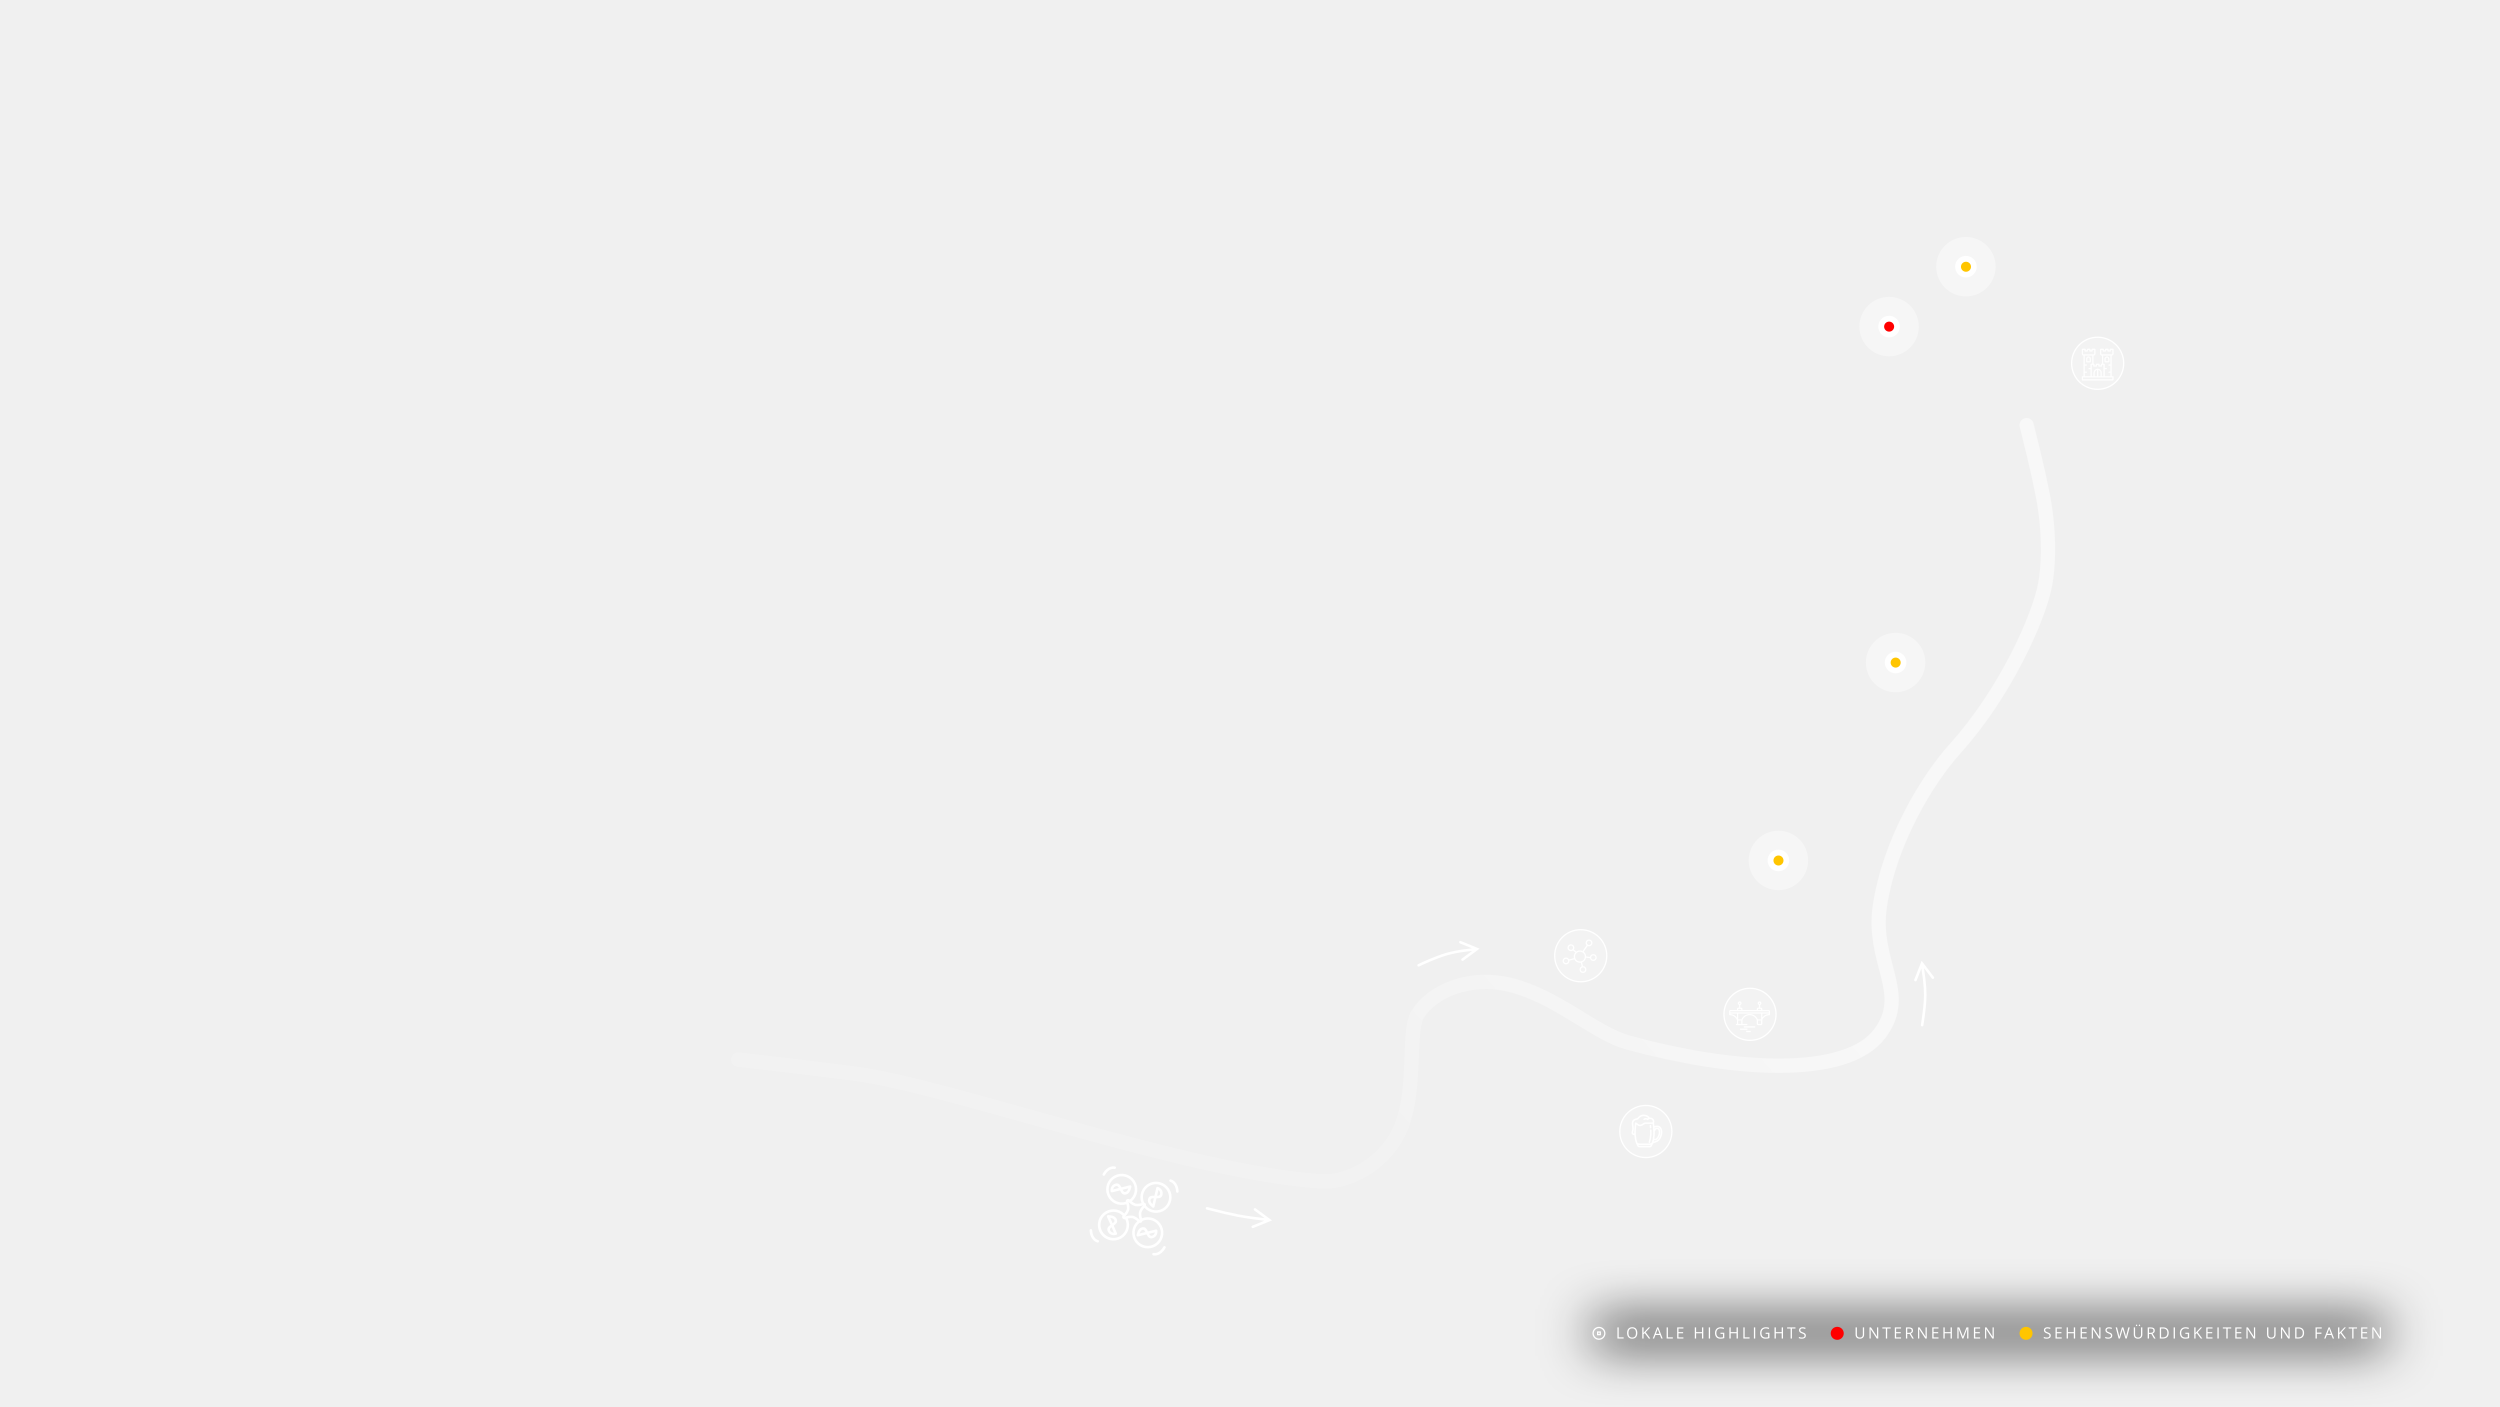
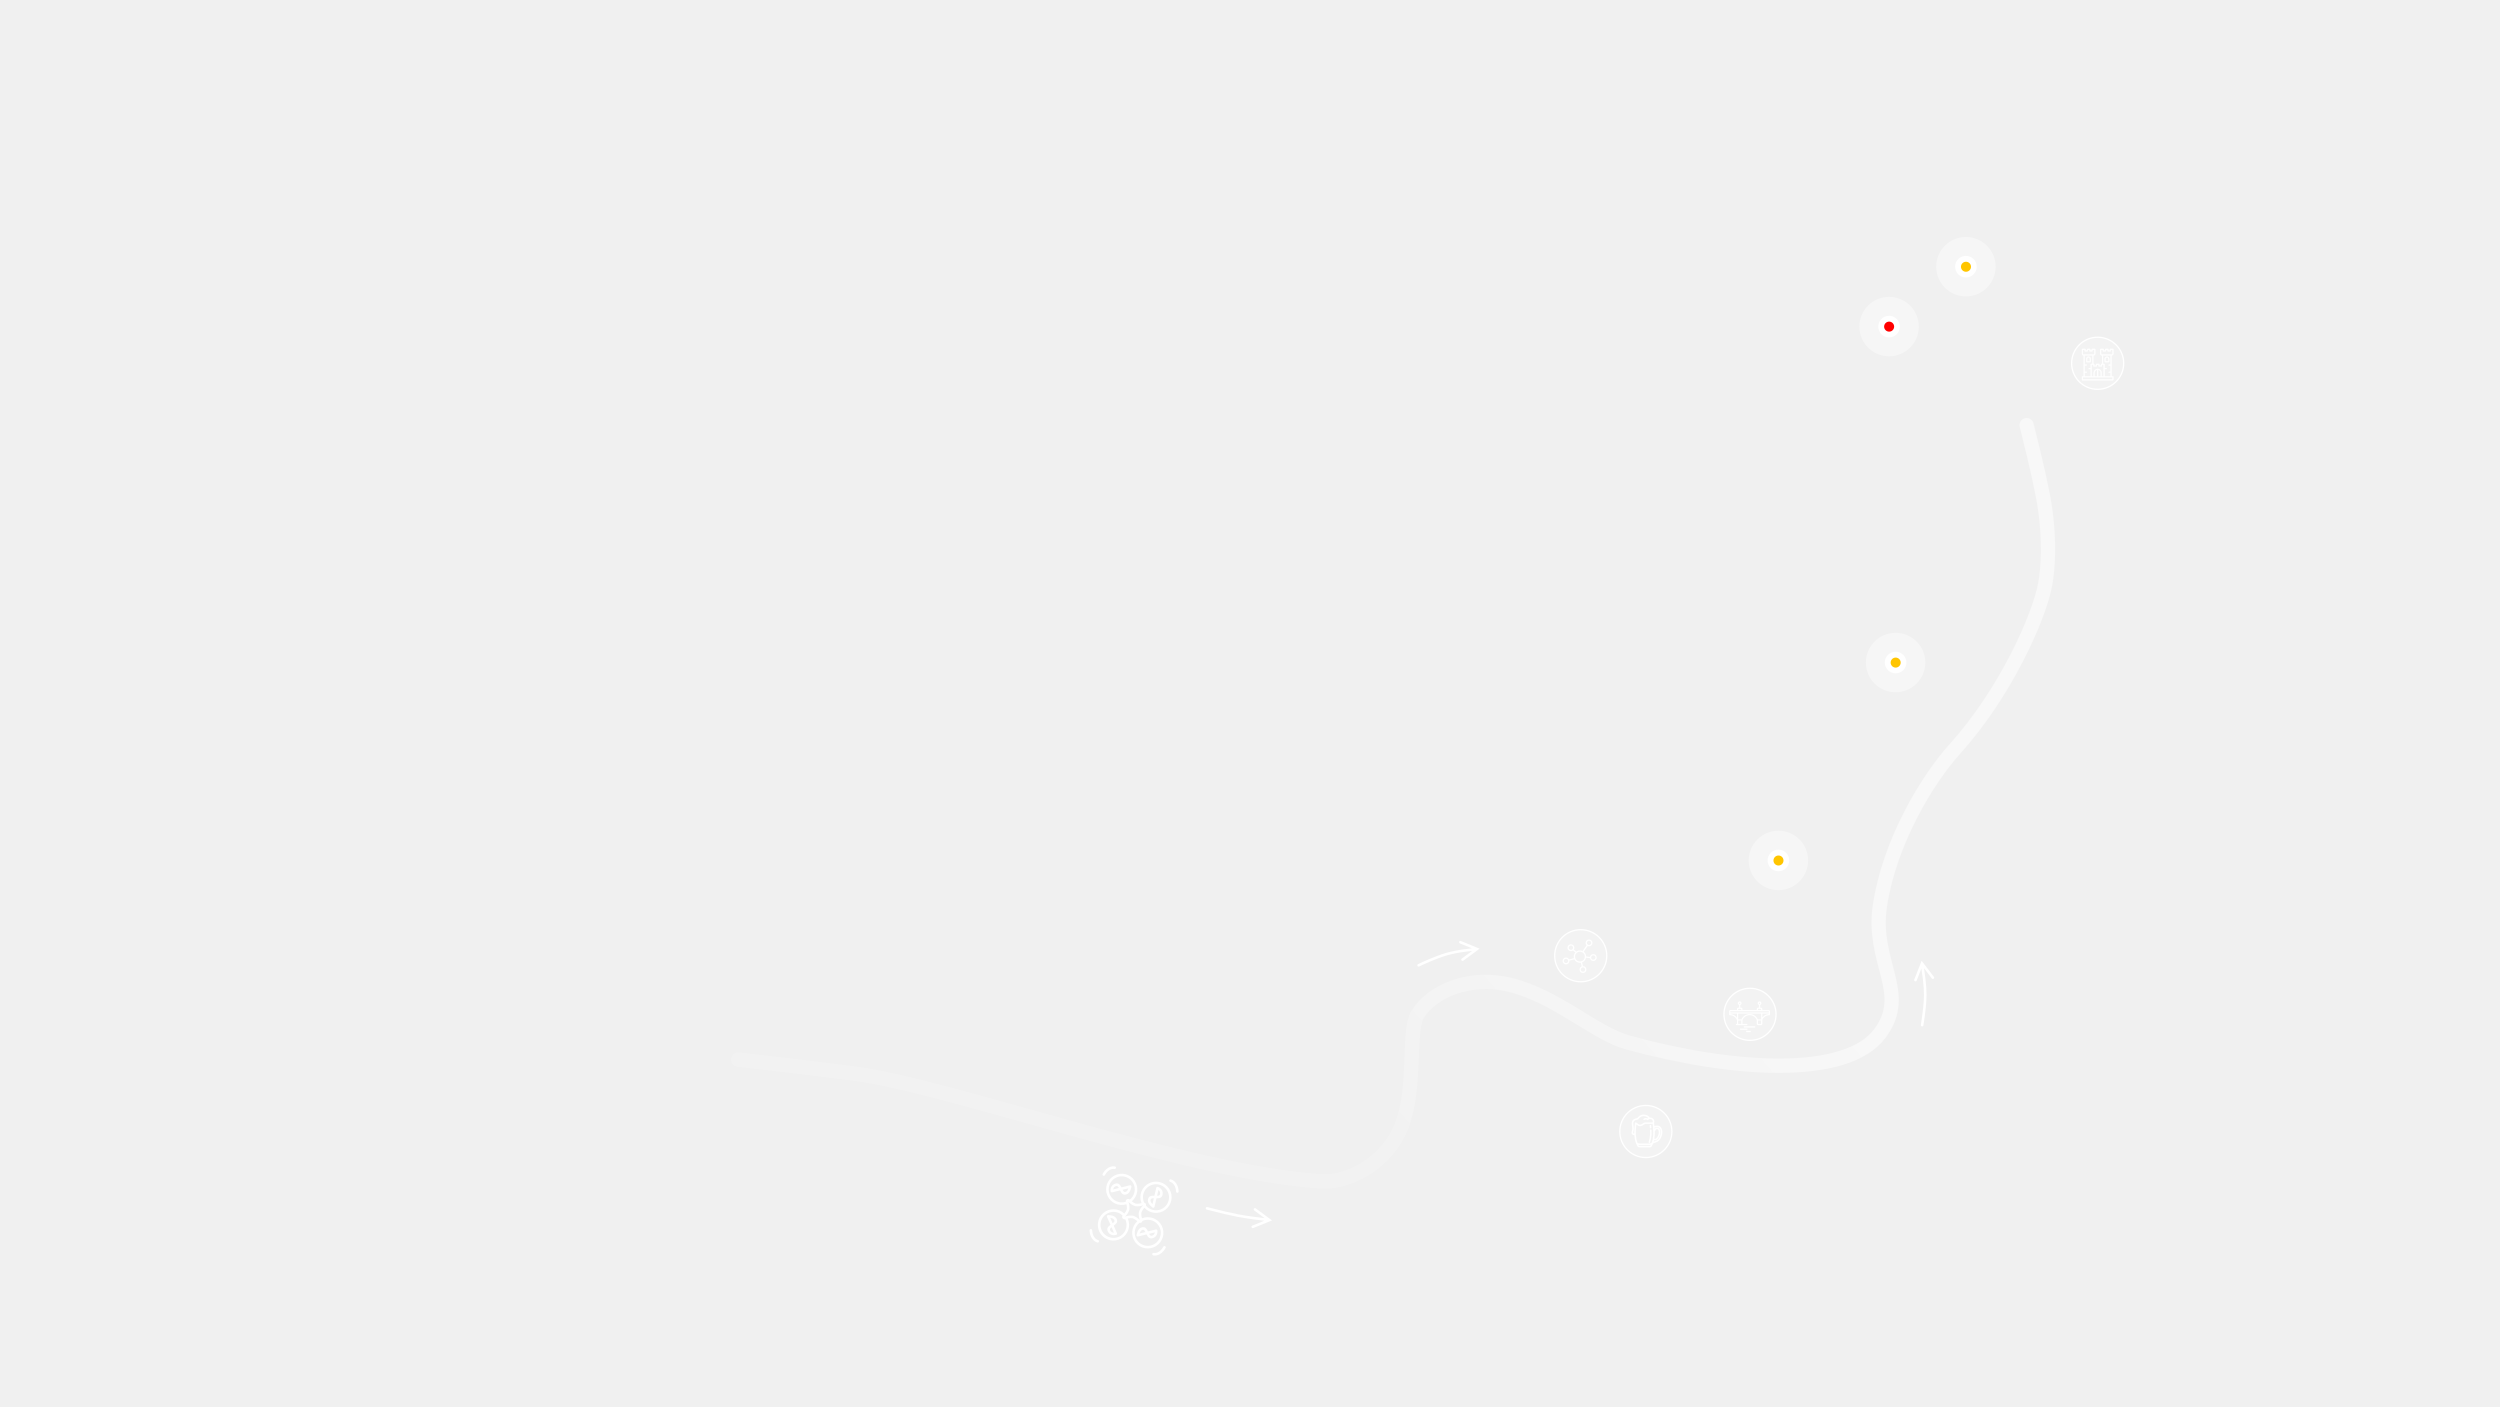
<svg xmlns="http://www.w3.org/2000/svg" width="1920px" height="1080px" preserveAspectRatio="xMidYMid slice" viewBox="0 0 1920 1080" version="1.1">
  <defs>
    <linearGradient x1="37.514%" y1="68.829%" x2="100%" y2="37.333%" id="linearGradient-1">
      <stop stop-color="#FFFFFF" stop-opacity="0.3" offset="0%" />
      <stop stop-color="#FFFFFF" offset="52.136%" />
      <stop stop-color="#FFFFFF" offset="100%" />
    </linearGradient>
    <linearGradient x1="50%" y1="0%" x2="50%" y2="100%" id="linearGradient-2">
      <stop stop-color="#000000" offset="0%" />
      <stop stop-color="#000000" offset="100%" />
    </linearGradient>
    <filter x="-9.9%" y="-352.9%" width="119.7%" height="805.9%" filterUnits="objectBoundingBox" id="filter-3">
      <feGaussianBlur stdDeviation="20" in="SourceGraphic" />
    </filter>
  </defs>
  <g id="Baden-Copy" stroke="none" stroke-width="1" fill="none" fill-rule="evenodd">
    <path d="M566.968,813.756 C596.345,817.049 626.039,820.631 656.049,824.5 C729.539,833.976 911.681,900.741 1014.723,907.299 C1035.888,908.646 1065.366,893.212 1076.523,864.5 C1088.007,834.946 1080.967,791.892 1088.7,779.12 C1099.409,761.434 1128.428,748.745 1159.545,756.326 C1195.496,765.084 1224.857,793.643 1250,800.564 C1331.293,822.94 1417.983,828.25 1443.787,793.643 C1466.992,762.523 1437.173,739.314 1443.787,695.514 C1451.138,646.835 1479.828,598.986 1501.5,575 C1539.692,532.729 1566.021,474.39 1570.74,448.523 C1572.972,436.284 1574.151,416.229 1570.74,391.5 C1569.025,379.072 1564.26,357.406 1556.445,326.5" id="flying-path" stroke="url(#linearGradient-1)" stroke-width="11" opacity="0.5" stroke-linecap="round" />
    <g id="poi-real-estate-filter" transform="translate(1343, 638)">
      <circle id="Oval" fill="#FFFFFF" opacity="0.4" cx="22.821" cy="22.821" r="22.821" />
      <circle id="Oval-Copy-6" fill="#FFFFFF" cx="22.821" cy="22.821" r="8.299" />
      <circle id="Oval-Copy-11" fill="#FFC500" cx="22.873" cy="22.873" r="3.85" />
    </g>
    <g id="poi-leisure-filter" transform="translate(1487, 182)">
      <circle id="Oval" fill="#FFFFFF" opacity="0.4" cx="22.821" cy="22.821" r="22.821" />
      <circle id="Oval-Copy-6" fill="#FFFFFF" cx="22.821" cy="22.821" r="8.299" />
      <circle id="Oval-Copy-11" fill="#FFC500" cx="22.873" cy="22.873" r="3.85" />
    </g>
    <g id="poi-history-filter" transform="translate(1433, 486)">
      <circle id="Oval" fill="#FFFFFF" opacity="0.4" cx="22.821" cy="22.821" r="22.821" />
      <circle id="Oval-Copy-6" fill="#FFFFFF" cx="22.821" cy="22.821" r="8.299" />
      <circle id="Oval-Copy-11" fill="#FFC500" cx="22.873" cy="22.873" r="3.85" />
    </g>
    <g id="enterprise-leisure-filter" transform="translate(1428, 228)">
      <circle id="Oval" fill="#FFFFFF" opacity="0.4" cx="22.821" cy="22.821" r="22.821" />
      <circle id="Oval-Copy-6" fill="#FFFFFF" cx="22.821" cy="22.821" r="8.299" />
      <circle id="Oval-Copy-7" fill="#FF0000" cx="22.85" cy="22.85" r="3.85" />
    </g>
    <g id="all-highlights-filter" transform="translate(1194, 259)" fill="#FFFFFF">
      <g id="figure_4" transform="translate(50, 590)">
        <circle id="Oval" stroke="#FFFFFF" fill-opacity="0.2" cx="20" cy="20" r="20" />
        <path d="M23.055,17.066 C23.012,16.52 22.967,16.008 22.924,15.557 C22.893,15.227 23.136,14.935 23.466,14.904 C23.793,14.871 24.088,15.116 24.119,15.446 C24.161,15.902 24.207,16.419 24.251,16.97 C24.277,17.301 24.03,17.589 23.7,17.616 C23.684,17.617 23.668,17.618 23.652,17.618 C23.342,17.618 23.08,17.38 23.055,17.066 Z M22.516,28.801 C22.579,28.823 22.644,28.833 22.707,28.833 C22.958,28.833 23.192,28.675 23.276,28.424 C23.808,26.849 24.177,25.012 24.375,22.966 C24.47,21.987 24.471,20.616 24.38,18.891 C24.361,18.56 24.077,18.307 23.748,18.324 C23.417,18.342 23.163,18.624 23.181,18.956 C23.27,20.621 23.27,21.932 23.181,22.85 C22.992,24.806 22.641,26.552 22.139,28.041 C22.034,28.355 22.202,28.695 22.516,28.801 Z M32.666,21.339 C32.445,23.624 31.111,26.591 28.986,27.842 C28.175,28.32 27.432,28.529 26.835,28.697 C26.271,28.857 25.861,28.976 25.589,29.238 C25.226,30.209 24.833,30.918 24.453,31.503 C24.122,32.016 23.462,32.199 22.953,32.199 L15.207,32.199 C14.864,32.199 14.024,32.135 13.634,31.538 C13.289,31.005 12.4,29.1 12.39,29.004 C11.891,27.629 11.431,25.74 11.172,23.062 C11.159,22.931 11.151,22.79 11.141,22.652 C11.012,22.691 10.876,22.718 10.73,22.718 C10.617,22.718 10.5,22.705 10.379,22.676 C9.876,22.558 9.465,22.25 9.223,21.811 C8.973,21.359 8.931,20.808 9.107,20.298 C9.435,19.346 9.601,18.415 9.601,17.532 C9.601,17.316 9.533,16.89 9.462,16.439 C9.272,15.243 9.011,13.607 9.393,12.464 C10.096,10.362 11.935,10.008 12.924,9.818 C13.104,9.783 13.351,9.736 13.419,9.703 C13.435,9.686 13.563,9.523 13.666,9.403 C14.332,8.627 15.717,7 18.236,7 C18.246,7 18.254,7 18.264,7 C21.164,7 22.587,8.602 23.057,9.273 C23.652,9.232 24.277,9.327 24.839,9.592 C26.282,10.269 26.849,11.735 26.373,13.518 C26.373,13.522 26.375,13.524 26.376,13.528 C26.388,13.625 26.499,14.549 26.615,15.845 C27.156,15.6 27.83,15.41 28.622,15.41 C28.75,15.41 28.88,15.414 29.01,15.426 C29.981,15.5 30.847,15.951 31.503,16.731 C32.418,17.821 32.841,19.501 32.666,21.339 Z M26.81,23.252 C26.73,24.083 26.633,24.828 26.523,25.506 C26.603,25.6 26.708,25.628 26.971,25.628 C27.19,25.628 27.406,25.567 27.63,25.442 C28.814,24.781 29.771,22.65 29.924,21.074 C30.027,19.999 29.823,19.014 29.394,18.506 C29.218,18.296 29.027,18.191 28.791,18.172 C28.736,18.168 28.679,18.166 28.625,18.166 C28.049,18.166 27.773,18.504 27.56,18.869 L27.505,18.974 C27.414,19.158 27.219,19.545 26.868,19.765 C26.91,21.016 26.907,22.252 26.81,23.252 Z M11.091,21.282 C11.061,17.935 11.58,13.735 11.606,13.526 C11.643,13.225 11.899,13 12.201,13 L12.378,13 C12.63,13 13.434,13.67 13.703,13.88 C14.216,14.278 14.796,14.729 15.486,14.729 C16.321,14.729 17.04,14.264 17.674,13.852 C17.936,13.683 18.917,13 19.304,13 L25.262,13 C25.495,11.895 25.174,11.074 24.33,10.678 C24.104,10.572 23.86,10.507 23.613,10.478 C23.214,10.43 22.791,10.466 22.42,10.626 C22.263,10.694 22.113,10.786 21.996,10.911 C21.935,10.976 21.887,11.051 21.821,11.111 C21.736,11.186 21.63,11.238 21.518,11.258 C21.36,11.286 21.189,11.247 21.06,11.154 C21.007,11.117 20.003,10.403 19.017,11.118 C18.749,11.313 18.374,11.255 18.179,10.986 C17.984,10.718 18.043,10.343 18.312,10.148 C19.41,9.35 20.583,9.569 21.318,9.92 C21.461,9.8 21.623,9.699 21.796,9.612 C21.273,9.041 20.18,8.2 18.258,8.2 C18.251,8.2 18.243,8.2 18.236,8.2 C16.269,8.2 15.209,9.447 14.575,10.185 C14.393,10.398 14.262,10.558 14.121,10.666 C13.884,10.849 13.56,10.915 13.149,10.994 C12.246,11.168 11.01,11.407 10.53,12.844 C10.241,13.707 10.475,15.177 10.646,16.25 C10.733,16.793 10.8,17.222 10.8,17.533 C10.8,18.549 10.612,19.612 10.24,20.69 C10.175,20.879 10.187,21.077 10.273,21.233 C10.35,21.373 10.482,21.47 10.653,21.509 C10.842,21.557 11.003,21.396 11.091,21.282 Z M12.366,22.93 C12.62,25.56 13.07,27.357 13.549,28.65 C13.858,28.956 14.713,29.2 15.397,29.2 L22.62,29.2 C23.261,29.2 24.162,28.869 24.551,28.539 C24.962,27.35 25.371,25.665 25.616,23.137 C25.875,20.44 25.415,15.765 25.244,14.2 L19.523,14.2 C19.303,14.2 18.581,14.694 18.326,14.859 C17.629,15.311 16.675,15.929 15.486,15.929 C14.385,15.929 13.565,15.292 12.967,14.827 C12.881,14.761 12.782,14.685 12.69,14.617 C12.497,16.434 12.126,20.452 12.366,22.93 Z M23.446,30.835 C23.543,30.686 23.664,30.479 23.801,30.236 C23.382,30.364 22.965,30.4 22.62,30.4 L15.396,30.4 C15.056,30.4 14.678,30.385 14.304,30.294 C14.42,30.5 14.533,30.72 14.639,30.884 C14.673,30.916 14.892,31 15.207,31 L22.954,31 C23.218,31 23.412,30.888 23.446,30.835 Z M30.585,17.503 C30.142,16.976 29.562,16.671 28.908,16.622 C28.805,16.612 28.713,16.61 28.622,16.61 C27.821,16.61 27.178,16.869 26.721,17.141 C26.74,17.387 26.757,17.64 26.774,17.897 C27.305,17.211 27.987,16.909 28.881,16.975 C29.441,17.019 29.934,17.281 30.312,17.733 C30.96,18.5 31.254,19.761 31.118,21.189 C30.933,23.102 29.797,25.606 28.215,26.49 C27.812,26.714 27.394,26.828 26.971,26.828 C26.819,26.828 26.567,26.826 26.295,26.741 C26.226,27.068 26.155,27.379 26.08,27.668 C26.222,27.624 26.364,27.583 26.51,27.542 C27.068,27.384 27.7,27.206 28.377,26.807 C30.074,25.809 31.283,23.184 31.472,21.224 C31.617,19.704 31.293,18.348 30.585,17.503 Z" id="Shape" fill-rule="nonzero" />
      </g>
      <g id="figure_3" transform="translate(0, 455)">
        <circle id="Oval-Copy" stroke="#FFFFFF" fill-opacity="0.2" cx="20" cy="20" r="20" />
        <path d="M12.466,11.2 C11.003,11.2 9.816,12.386 9.816,13.85 C9.816,15.314 11.003,16.5 12.466,16.5 C13.93,16.5 15.116,15.314 15.116,13.85 C15.116,12.386 13.93,11.2 12.466,11.2 Z M12.466,12.2 C13.377,12.2 14.116,12.939 14.116,13.85 C14.116,14.761 13.377,15.5 12.466,15.5 C11.555,15.5 10.816,14.761 10.816,13.85 C10.816,12.939 11.555,12.2 12.466,12.2 Z" id="Oval" fill-rule="nonzero" />
        <path d="M26.359,7.502 C24.896,7.502 23.709,8.688 23.709,10.152 C23.709,11.615 24.896,12.802 26.359,12.802 C27.823,12.802 29.009,11.615 29.009,10.152 C29.009,8.688 27.823,7.502 26.359,7.502 Z M26.359,8.502 C27.271,8.502 28.009,9.24 28.009,10.152 C28.009,11.063 27.271,11.802 26.359,11.802 C25.448,11.802 24.709,11.063 24.709,10.152 C24.709,9.24 25.448,8.502 26.359,8.502 Z" id="Oval-Copy-4" fill-rule="nonzero" />
        <path d="M19.381,15.922 C16.757,15.922 14.631,18.048 14.631,20.672 C14.631,23.295 16.757,25.422 19.381,25.422 C22.004,25.422 24.131,23.295 24.131,20.672 C24.131,18.048 22.004,15.922 19.381,15.922 Z M19.381,16.922 C21.452,16.922 23.131,18.601 23.131,20.672 C23.131,22.743 21.452,24.422 19.381,24.422 C17.31,24.422 15.631,22.743 15.631,20.672 C15.631,18.601 17.31,16.922 19.381,16.922 Z" id="Oval-Copy-9" fill-rule="nonzero" />
        <path d="M29.661,18.735 C28.198,18.735 27.011,19.921 27.011,21.385 C27.011,22.849 28.198,24.035 29.661,24.035 C31.125,24.035 32.311,22.849 32.311,21.385 C32.311,19.921 31.125,18.735 29.661,18.735 Z M29.661,19.735 C30.573,19.735 31.311,20.474 31.311,21.385 C31.311,22.296 30.573,23.035 29.661,23.035 C28.75,23.035 28.011,22.296 28.011,21.385 C28.011,20.474 28.75,19.735 29.661,19.735 Z" id="Oval-Copy-5" fill-rule="nonzero" />
        <path d="M21.724,27.983 C20.26,27.983 19.074,29.17 19.074,30.633 C19.074,32.097 20.26,33.283 21.724,33.283 C23.187,33.283 24.374,32.097 24.374,30.633 C24.374,29.17 23.187,27.983 21.724,27.983 Z M21.724,28.983 C22.635,28.983 23.374,29.722 23.374,30.633 C23.374,31.544 22.635,32.283 21.724,32.283 C20.812,32.283 20.074,31.544 20.074,30.633 C20.074,29.722 20.812,28.983 21.724,28.983 Z" id="Oval-Copy-8" fill-rule="nonzero" />
        <path d="M8.691,21.367 C7.227,21.367 6.041,22.554 6.041,24.017 C6.041,25.481 7.227,26.667 8.691,26.667 C10.154,26.667 11.341,25.481 11.341,24.017 C11.341,22.554 10.154,21.367 8.691,21.367 Z M8.691,22.367 C9.602,22.367 10.341,23.106 10.341,24.017 C10.341,24.929 9.602,25.667 8.691,25.667 C7.78,25.667 7.041,24.929 7.041,24.017 C7.041,23.106 7.78,22.367 8.691,22.367 Z" id="Oval-Copy-3" fill-rule="nonzero" />
        <polygon id="Path-700" fill-rule="nonzero" points="15.273 21.675 15.535 22.64 10.972 23.882 10.71 22.917" />
        <polygon id="Path-701" fill-rule="nonzero" points="20.89 24.651 21.825 28.361 20.856 28.605 19.921 24.895" />
        <polygon id="Path-702" fill-rule="nonzero" points="23.694 20.469 27.68 20.977 27.554 21.969 23.567 21.461" />
        <polygon id="Path-703" fill-rule="nonzero" points="24.894 11.415 25.717 11.985 22.014 17.335 21.192 16.766" />
        <polygon id="Path-704" fill-rule="nonzero" points="14.351 14.922 16.891 17.089 16.241 17.85 13.702 15.682" />
      </g>
      <g id="figure_2" transform="translate(397, 0)" stroke="#FFFFFF">
        <circle id="Oval" fill-opacity="0.2" cx="20" cy="20" r="20" />
        <path d="M31.723,9 L29.703,9 C29.537,9 29.403,9.134 29.403,9.3 L29.403,10.177 L28.216,10.177 L28.216,9.3 C28.216,9.134 28.082,9 27.916,9 L26.13,9 C25.964,9 25.83,9.134 25.83,9.3 L25.83,10.177 L24.643,10.177 L24.643,9.3 C24.643,9.134 24.509,9 24.343,9 L22.297,9 C22.131,9 21.997,9.134 21.997,9.3 L21.997,12.742 C21.997,13.36 22.481,13.863 23.077,13.863 L23.466,13.863 L23.466,20.511 L22.969,20.511 C22.803,20.511 22.669,20.646 22.669,20.811 L22.669,21.771 L21.275,21.771 L21.275,20.811 C21.275,20.646 21.141,20.511 20.975,20.511 L19.048,20.511 C18.883,20.511 18.748,20.646 18.748,20.811 L18.748,21.771 L17.355,21.771 L17.355,20.811 C17.355,20.646 17.221,20.511 17.055,20.511 L16.558,20.511 L16.558,13.863 L17.015,13.863 C17.614,13.863 18.102,13.36 18.102,12.742 L18.102,9.3 C18.102,9.134 17.968,9 17.802,9 L15.765,9 C15.599,9 15.465,9.134 15.465,9.3 L15.465,10.177 L14.264,10.177 L14.264,9.3 C14.264,9.134 14.13,9 13.964,9 L12.164,9 C11.998,9 11.864,9.134 11.864,9.3 L11.864,10.177 L10.663,10.177 L10.663,9.3 C10.663,9.134 10.529,9 10.363,9 L8.3,9 C8.134,9 8,9.134 8,9.3 L8,12.742 C8,13.36 8.488,13.863 9.087,13.863 L9.389,13.863 L9.389,30.063 L8.312,30.063 C8.146,30.063 8.012,30.197 8.012,30.363 L8.012,32.7 C8.012,32.866 8.146,33 8.312,33 L31.712,33 C31.878,33 32.012,32.866 32.012,32.7 L32.012,30.363 C32.012,30.197 31.878,30.063 31.712,30.063 L30.634,30.063 L30.634,13.863 L30.943,13.863 C31.539,13.863 32.023,13.36 32.023,12.742 L32.023,9.3 C32.023,9.134 31.889,9 31.723,9 Z M17.055,22.371 L19.048,22.371 C19.214,22.371 19.348,22.237 19.348,22.071 L19.348,21.111 L20.675,21.111 L20.675,22.071 C20.675,22.237 20.809,22.371 20.975,22.371 L22.969,22.371 C23.134,22.371 23.269,22.237 23.269,22.071 L23.269,21.111 L24.692,21.111 L24.692,30.063 L23.016,30.063 L23.016,27.327 C23.016,25.672 21.668,24.325 20.012,24.325 C18.355,24.325 17.007,25.672 17.007,27.327 L17.007,30.063 L15.332,30.063 L15.332,21.111 L16.755,21.111 L16.755,22.071 C16.755,22.237 16.889,22.371 17.055,22.371 Z M17.607,30.063 L17.607,27.327 C17.607,26.108 18.522,25.1 19.701,24.947 L19.701,30.063 L17.607,30.063 Z M20.301,24.944 C21.491,25.087 22.416,26.1 22.416,27.327 L22.416,30.063 L20.301,30.063 L20.301,24.944 Z M8.6,12.742 L8.6,9.6 L10.063,9.6 L10.063,10.477 C10.063,10.643 10.197,10.777 10.363,10.777 L12.164,10.777 C12.329,10.777 12.464,10.643 12.464,10.477 L12.464,9.6 L13.664,9.6 L13.664,10.477 C13.664,10.643 13.798,10.777 13.964,10.777 L15.765,10.777 C15.931,10.777 16.065,10.643 16.065,10.477 L16.065,9.6 L17.502,9.6 L17.502,12.742 C17.502,13.029 17.283,13.263 17.015,13.263 L9.087,13.263 C8.819,13.263 8.6,13.029 8.6,12.742 Z M9.989,27.178 L11.327,27.178 C11.492,27.178 11.627,27.044 11.627,26.878 C11.627,26.713 11.492,26.578 11.327,26.578 L9.989,26.578 L9.989,21.634 L11.327,21.634 C11.492,21.634 11.627,21.5 11.627,21.334 C11.627,21.168 11.492,21.034 11.327,21.034 L9.989,21.034 L9.989,13.863 L15.958,13.863 L15.958,20.511 L15.032,20.511 C14.866,20.511 14.732,20.646 14.732,20.811 L14.732,23.806 L13.394,23.806 C13.228,23.806 13.094,23.94 13.094,24.106 C13.094,24.272 13.228,24.406 13.394,24.406 L14.732,24.406 L14.732,30.063 L9.989,30.063 L9.989,27.178 Z M31.412,32.4 L8.612,32.4 L8.612,30.663 L31.412,30.663 L31.412,32.4 Z M30.034,21.034 L28.696,21.034 C28.531,21.034 28.396,21.168 28.396,21.334 C28.396,21.5 28.531,21.634 28.696,21.634 L30.034,21.634 L30.034,26.578 L28.696,26.578 C28.531,26.578 28.396,26.713 28.396,26.878 C28.396,27.044 28.531,27.178 28.696,27.178 L30.034,27.178 L30.034,30.063 L25.292,30.063 L25.292,24.406 L26.63,24.406 C26.795,24.406 26.93,24.272 26.93,24.106 C26.93,23.94 26.795,23.806 26.63,23.806 L25.292,23.806 L25.292,20.811 C25.292,20.646 25.157,20.511 24.992,20.511 L24.066,20.511 L24.066,13.863 L30.034,13.863 L30.034,21.034 L30.034,21.034 Z M12.973,14.921 C13.911,14.921 14.674,15.683 14.674,16.619 L14.674,16.619 L14.674,18.81 C14.674,18.976 14.539,19.11 14.374,19.11 L14.374,19.11 L11.573,19.11 C11.408,19.11 11.273,18.976 11.273,18.81 L11.273,18.81 L11.273,16.619 C11.273,15.683 12.036,14.921 12.973,14.921 Z M27.137,14.921 C28.074,14.921 28.837,15.683 28.837,16.619 L28.837,16.619 L28.837,18.81 C28.837,18.976 28.703,19.11 28.537,19.11 L28.537,19.11 L25.737,19.11 C25.571,19.11 25.437,18.976 25.437,18.81 L25.437,18.81 L25.437,16.619 C25.437,15.683 26.2,14.921 27.137,14.921 Z M12.973,15.521 C12.367,15.521 11.873,16.013 11.873,16.619 L11.873,16.619 L11.873,18.51 L14.074,18.51 L14.074,16.619 C14.074,16.013 13.58,15.521 12.973,15.521 Z M27.137,15.521 C26.53,15.521 26.037,16.013 26.037,16.619 L26.037,16.619 L26.037,18.51 L28.237,18.51 L28.237,16.619 C28.237,16.013 27.743,15.521 27.137,15.521 Z M24.043,9.6 L24.043,10.477 C24.043,10.643 24.177,10.777 24.343,10.777 L26.13,10.777 C26.296,10.777 26.43,10.643 26.43,10.477 L26.43,9.6 L27.616,9.6 L27.616,10.477 C27.616,10.643 27.75,10.777 27.916,10.777 L29.703,10.777 C29.868,10.777 30.003,10.643 30.003,10.477 L30.003,9.6 L31.423,9.6 L31.423,12.742 C31.423,13.029 31.208,13.263 30.943,13.263 L23.077,13.263 C22.812,13.263 22.597,13.029 22.597,12.742 L22.597,9.6 L24.043,9.6 Z" id="Shape" stroke-width="0.3" fill-rule="nonzero" />
      </g>
      <g id="figure_1" transform="translate(130, 500)">
        <circle id="Oval" stroke="#FFFFFF" fill-opacity="0.2" cx="20" cy="20" r="20" />
        <path d="M29.444,16.684 L29.444,15.846 C29.444,15.316 29.014,14.886 28.484,14.886 L27.785,14.886 L27.785,14.886 L27.785,12.812 C28.338,12.627 28.753,12.12 28.753,11.475 C28.753,10.691 28.107,10.046 27.324,10.046 C26.54,10.046 25.895,10.691 25.895,11.475 C25.895,12.074 26.31,12.627 26.863,12.812 L26.863,14.886 L26.164,14.886 C25.633,14.886 25.203,15.316 25.203,15.846 L25.203,16.684 L25.203,16.684 L14.187,16.684 L14.187,15.846 C14.187,15.316 13.757,14.886 13.227,14.886 L12.527,14.886 L12.527,14.886 L12.527,12.812 C13.081,12.627 13.495,12.12 13.495,11.475 C13.495,10.691 12.85,10.046 12.067,10.046 C11.283,10.046 10.638,10.691 10.638,11.475 C10.638,12.074 11.052,12.627 11.606,12.812 L11.606,14.886 L10.953,14.886 C10.422,14.886 9.992,15.316 9.992,15.846 L9.992,16.684 L9.992,16.684 L4.96,16.684 C4.43,16.684 4,17.114 4,17.644 L4,18.481 L4,18.481 L4,19.403 L4,20.187 C4,20.441 4.206,20.648 4.461,20.648 L4.461,20.648 L4.461,20.648 C6.904,20.648 9.116,22.169 9.992,24.428 L9.992,24.796 L9.992,27.378 L9.577,27.378 C9.323,27.378 9.116,27.584 9.116,27.839 C9.116,28.093 9.323,28.299 9.577,28.299 L9.992,28.299 L9.992,28.299 L14.233,28.299 L17.552,28.299 C17.806,28.299 18.013,28.093 18.013,27.839 C18.013,27.584 17.806,27.378 17.552,27.378 L14.233,27.378 L14.233,27.378 L14.233,24.381 C15.155,22.169 17.321,20.648 19.718,20.648 C22.115,20.648 24.328,22.123 25.203,24.381 L25.203,27.339 C25.203,27.87 25.633,28.299 26.164,28.299 L28.484,28.299 C29.014,28.299 29.444,27.87 29.444,27.339 L29.444,24.796 L29.444,24.796 L29.444,24.243 C30.366,22.077 32.532,20.694 34.883,20.694 C35.138,20.694 35.344,20.488 35.344,20.233 L35.344,19.449 L35.344,19.449 L35.344,18.527 L35.344,17.69 C35.344,17.16 34.914,16.73 34.384,16.73 L29.444,16.73 L29.444,16.73 L29.444,16.684 Z M27.324,11.014 C27.6,11.014 27.831,11.245 27.831,11.521 C27.831,11.798 27.6,12.028 27.324,12.028 C27.047,12.028 26.817,11.798 26.817,11.521 C26.817,11.245 27.047,11.014 27.324,11.014 Z M12.113,11.014 C12.389,11.014 12.62,11.245 12.62,11.521 C12.62,11.798 12.389,12.028 12.113,12.028 C11.836,12.028 11.606,11.798 11.606,11.521 C11.606,11.245 11.836,11.014 12.113,11.014 Z M26.125,15.808 L28.522,15.808 L28.522,16.684 L26.125,16.684 L26.125,15.808 Z M10.914,15.808 L13.311,15.808 L13.311,16.684 L10.914,16.684 L10.914,15.808 Z M4.922,19.772 L4.922,19.449 L9.992,19.449 L9.992,22.584 C8.794,20.97 6.95,19.91 4.922,19.772 Z M10.914,27.378 L10.914,24.796 L13.311,24.796 L13.311,27.378 L10.914,27.378 Z M19.718,19.772 C16.999,19.772 14.51,21.431 13.403,23.921 L10.914,23.921 L10.914,19.449 L28.568,19.449 L28.568,23.921 L26.033,23.921 C24.927,21.385 22.438,19.772 19.718,19.772 Z M28.522,27.378 L26.125,27.378 L26.125,24.796 L28.522,24.796 L28.522,25.452 L28.522,27.378 Z M34.422,19.772 C32.44,19.91 30.643,20.924 29.444,22.445 L29.444,19.449 L34.422,19.449 L34.422,19.772 Z M29.444,18.527 L28.937,18.527 L10.407,18.527 L9.946,18.527 L4.922,18.527 L4.922,17.652 L9.992,17.652 L14.233,17.652 L25.203,17.652 L29.444,17.652 L34.422,17.652 L34.422,18.527 L29.444,18.527 Z" id="Shape" fill-rule="nonzero" />
        <rect id="Rectangle" fill-rule="nonzero" x="15.247" y="29.175" width="8.758" height="1" />
        <rect id="Rectangle" fill-rule="nonzero" x="12.435" y="30.927" width="5.577" height="1" />
        <rect id="Rectangle" fill-rule="nonzero" x="17.091" y="32.678" width="3.457" height="1" />
      </g>
    </g>
    <path id="Path-4" d="M927.253,927.032 C937.41,929.684 945.247,931.531 950.756,932.575 C953.9,933.171 957.804,933.792 962.458,934.437 L963.199,934.539 L971.22,935.551 L963.229,929.625 C962.819,929.321 962.708,928.764 962.953,928.332 L963.021,928.226 C963.325,927.817 963.882,927.706 964.315,927.95 L964.42,928.019 L975.479,936.22 L976.907,937.279 L975.261,937.949 L962.509,943.142 C961.998,943.35 961.414,943.104 961.206,942.592 C961.012,942.118 961.21,941.58 961.649,941.339 L961.755,941.289 L970.97,937.536 L962.938,936.521 C957.915,935.834 953.731,935.174 950.384,934.54 C944.821,933.486 936.945,931.629 926.747,928.968 C926.213,928.828 925.893,928.282 926.032,927.747 C926.172,927.213 926.718,926.893 927.253,927.032 Z" fill="#FFFFFF" fill-rule="nonzero" />
    <path id="Path-5" d="M1121.846,722.645 L1121.957,722.683 L1134.697,727.904 L1136.342,728.578 L1134.911,729.634 L1123.834,737.81 C1123.389,738.138 1122.763,738.044 1122.435,737.6 C1122.133,737.189 1122.19,736.624 1122.55,736.282 L1122.646,736.201 L1130.652,730.291 L1122.662,731.283 C1117.085,732.177 1112.25,733.311 1108.16,734.683 C1103.656,736.194 1094.29,740.038 1089.967,742.241 C1089.475,742.492 1088.873,742.296 1088.622,741.804 C1088.371,741.312 1088.567,740.71 1089.059,740.459 C1093.475,738.209 1102.931,734.328 1107.524,732.787 C1111.505,731.452 1116.148,730.341 1121.485,729.449 L1122.381,729.303 L1130.406,728.307 L1121.198,724.534 C1120.724,724.339 1120.479,723.822 1120.614,723.34 L1120.652,723.229 C1120.847,722.755 1121.364,722.51 1121.846,722.645 Z" fill="#FFFFFF" fill-rule="nonzero" />
    <path id="Path-6" d="M1475.811,737.865 L1476.889,739.279 L1485.235,750.229 C1485.57,750.669 1485.485,751.296 1485.046,751.631 C1484.64,751.94 1484.074,751.892 1483.726,751.537 L1483.644,751.442 L1477.612,743.527 L1478.735,751.56 C1479.299,756.454 1479.581,760.587 1479.581,763.964 C1479.581,769.642 1478.782,777.469 1477.185,787.457 C1477.098,788.003 1476.585,788.374 1476.04,788.287 C1475.494,788.2 1475.123,787.687 1475.21,787.142 C1476.792,777.248 1477.581,769.518 1477.581,763.964 C1477.581,760.845 1477.332,757.038 1476.836,752.565 L1476.751,751.813 L1475.631,743.803 L1472,753.069 C1471.813,753.546 1471.3,753.799 1470.816,753.671 L1470.705,753.635 C1470.227,753.448 1469.974,752.934 1470.102,752.45 L1470.138,752.339 L1475.163,739.52 L1475.811,737.865 Z" fill="#FFFFFF" fill-rule="nonzero" />
-     <g id="legend" transform="translate(1223, 1015)">
-       <rect id="legend_bg" fill="url(#linearGradient-2)" filter="url(#filter-3)" x="0" y="0" width="609" height="17" />
-       <g id="highlights">
-         <circle id="Oval" stroke="#FFFFFF" cx="5" cy="9" r="4.5" />
-         <rect id="Rectangle" stroke="#FFFFFF" x="4" y="8" width="2" height="2" />
-         <text id="LOKALE-HIGHLIGHTS" font-family="OpenSans-Regular, Open Sans" font-size="12" font-weight="normal" letter-spacing="1.875" fill="#FFFFFF">
-           <tspan x="18" y="13">LOKALE HIGHLIGHTS</tspan>
-         </text>
-       </g>
-       <g id="companies" transform="translate(183, 0)">
-         <circle id="Oval-Copy-8" fill="#FF0000" cx="5" cy="9" r="5" />
-         <text id="UNTERNEHMEN" font-family="OpenSans-Regular, Open Sans" font-size="12" font-weight="normal" letter-spacing="1.875" fill="#FFFFFF">
-           <tspan x="18" y="13">UNTERNEHMEN</tspan>
-         </text>
-       </g>
-       <g id="POIs" transform="translate(328, 0)">
-         <circle id="Oval-Copy-8" fill="#FFC500" cx="5" cy="9" r="5" />
-         <text id="sehenswürdigkeiten-U" font-family="OpenSans-Regular, Open Sans" font-size="12" font-weight="normal" letter-spacing="1.875" fill="#FFFFFF">
-           <tspan x="18" y="13">SEHENSWÜRDIGKEITEN UND FAKTEN</tspan>
-         </text>
-       </g>
-     </g>
    <g id="Drone" transform="translate(871, 930) rotate(103) translate(-871, -930) translate(841, 900)" fill="#FFFFFF" fill-rule="nonzero">
      <path d="M25.856,22.837 C29.402,17.728 28.462,10.758 23.69,6.77 C18.918,2.783 11.891,3.097 7.494,7.494 C3.097,11.891 2.783,18.918 6.77,23.69 C10.758,28.462 17.728,29.402 22.837,25.856 C23.613,27.114 24.096,28.53 24.248,30 C24.147,31.199 23.793,32.363 23.21,33.415 C18.279,29.705 11.338,30.34 7.162,34.883 C2.985,39.426 2.935,46.396 7.046,50.998 C11.156,55.6 18.087,56.335 23.071,52.696 C28.055,49.058 29.467,42.232 26.336,36.915 C27.458,36.266 28.709,35.869 30,35.752 C31.29,35.868 32.539,36.263 33.661,36.91 C30.511,42.238 31.917,49.087 36.911,52.744 C41.906,56.4 48.859,55.672 52.987,51.06 C57.115,46.447 57.071,39.456 52.885,34.896 C48.699,30.336 41.737,29.696 36.789,33.415 C36.206,32.363 35.853,31.199 35.752,30 C35.904,28.53 36.387,27.114 37.163,25.856 C42.272,29.402 49.242,28.462 53.23,23.69 C57.217,18.918 56.903,11.891 52.506,7.494 C48.109,3.097 41.082,2.783 36.31,6.77 C31.538,10.758 30.598,17.728 34.144,22.837 C32.887,23.613 31.47,24.096 30,24.248 C28.53,24.096 27.113,23.613 25.856,22.837 Z M6,16 C5.994,11.641 8.812,7.78 12.965,6.457 C17.119,5.135 21.651,6.655 24.166,10.214 C26.682,13.774 26.602,18.553 23.969,22.027 C23.444,21.99 22.928,22.183 22.556,22.556 C22.183,22.928 21.99,23.444 22.027,23.969 C19.003,26.263 14.94,26.646 11.542,24.956 C8.143,23.266 5.996,19.796 6,16 Z M16,53 C11.608,53.003 7.728,50.14 6.436,45.943 C5.144,41.745 6.741,37.196 10.374,34.728 C14.007,32.26 18.825,32.452 22.251,35.2 C21.925,35.78 21.93,36.489 22.264,37.065 C22.598,37.64 23.212,37.996 23.877,38 C24.116,37.994 24.351,37.942 24.57,37.848 C25.51,39.402 26.004,41.184 26,43 C25.994,48.52 21.52,52.994 16,53 L16,53 Z M36.369,35.958 L36.369,35.958 L36.009,36.172 L36.009,36.172 L36.369,35.958 Z M54,43 C53.999,47.226 51.342,50.996 47.361,52.416 C43.381,53.837 38.938,52.602 36.261,49.331 C33.585,46.061 33.253,41.461 35.433,37.84 C36.122,38.13 36.919,37.972 37.445,37.44 C38.042,36.848 38.165,35.927 37.745,35.199 C40.744,32.787 44.861,32.311 48.331,33.976 C51.801,35.641 54.006,39.151 54,43 Z M33.752,30 C33.942,32.065 34.639,34.052 35.782,35.782 C34.052,34.639 32.065,33.942 30,33.752 C27.935,33.942 25.948,34.639 24.218,35.782 C25.361,34.052 26.058,32.065 26.248,30 C26.059,27.935 25.361,25.948 24.218,24.218 C25.948,25.361 27.935,26.059 30,26.248 C32.065,26.058 34.052,25.361 35.782,24.218 C34.639,25.948 33.942,27.935 33.752,30 Z M44,6 C48.359,5.994 52.22,8.812 53.543,12.965 C54.865,17.119 53.345,21.651 49.786,24.166 C46.226,26.682 41.447,26.602 37.973,23.969 C38.01,23.443 37.817,22.928 37.444,22.555 C37.071,22.182 36.556,21.989 36.03,22.026 C33.737,19.002 33.355,14.94 35.045,11.542 C36.735,8.143 40.205,5.996 44,6 L44,6 Z" id="Shape" />
      <path d="M8.961,59.274 C9.113,58.743 8.806,58.19 8.275,58.038 C2.16,56.291 2,52.185 2,51.992 C1.998,51.44 1.548,50.994 0.996,50.996 C0.444,50.998 -0.002,51.448 -8.17282762e-06,52 C-8.17282762e-06,52.235 0.088,57.779 7.725,59.962 C7.815,59.987 7.907,60 8,60 C8.446,60 8.839,59.703 8.961,59.274 Z" id="Path" />
      <path d="M59,51 C58.448,51 58,51.448 58,52 C58,52.042 57.928,56.267 51.725,58.038 C51.245,58.174 50.938,58.644 51.008,59.139 C51.077,59.633 51.501,60.001 52,60 C52.093,60 52.185,59.987 52.275,59.962 C59.912,57.779 60,52.235 60,52 C60,51.448 59.552,51 59,51 Z" id="Path" />
      <path d="M52.275,0.038 C51.744,-0.114 51.19,0.194 51.038,0.725 C50.886,1.256 51.194,1.81 51.725,1.962 C57.84,3.709 58,7.815 58,8.008 C58.002,8.56 58.452,9.006 59.004,9.004 C59.556,9.002 60.002,8.552 60,8 C60,7.765 59.912,2.221 52.275,0.038 Z" id="Path" />
      <path d="M1,9 C1.552,9 2,8.552 2,8 C2,7.958 2.072,3.733 8.275,1.962 C8.806,1.81 9.114,1.256 8.962,0.725 C8.81,0.194 8.256,-0.114 7.725,0.038 C0.088,2.221 9.09494702e-13,7.765 9.09494702e-13,8 C9.09494702e-13,8.552 0.448,9 1,9 Z" id="Path" />
      <g id="figure" transform="translate(8.854875, 12.50147)">
        <g id="subgroup">
          <path d="M4.136,-1 C6.382,-0.972 7.273,0.248 7.871,2.938 L14.529,2.951 C15.264,2.953 15.747,3.721 15.428,4.384 C13.881,7.604 11.993,9.259 9.77,9.09 L9.561,9.069 C7.51,8.879 6.813,7.749 6.229,4.938 L-0.002,4.926 C-0.63,4.925 -1.101,4.352 -0.982,3.736 C-0.408,0.775 1.337,-0.887 4.136,-1 Z M12.841,4.948 L8.276,4.939 L8.304,5.057 C8.657,6.548 9.018,7.01 9.778,7.081 C10.742,7.202 11.706,6.625 12.659,5.229 L12.841,4.948 Z M4.164,0.999 C2.875,1.052 1.993,1.571 1.452,2.651 L1.36,2.848 L1.326,2.927 L5.817,2.936 L5.812,2.911 C5.479,1.606 5.1,1.106 4.394,1.015 L4.273,1.003 L4.164,0.999 Z" id="propeller" />
        </g>
      </g>
      <g id="figure" transform="translate(36.90782, 7.563271)">
        <g id="subgroup">
          <path d="M4.136,4 C6.382,4.028 7.273,5.248 7.871,7.938 L14.529,7.951 C15.264,7.953 15.747,8.721 15.428,9.384 C13.881,12.604 11.993,14.259 9.77,14.09 L9.561,14.069 C7.51,13.879 6.813,12.749 6.229,9.938 L-0.002,9.926 C-0.63,9.925 -1.101,9.352 -0.982,8.736 C-0.408,5.775 1.337,4.113 4.136,4 Z M12.841,9.948 L8.276,9.939 L8.304,10.057 C8.657,11.548 9.018,12.01 9.778,12.081 C10.742,12.202 11.706,11.625 12.659,10.229 L12.841,9.948 Z M4.164,5.999 C2.875,6.052 1.993,6.571 1.452,7.651 L1.36,7.848 L1.326,7.927 L5.817,7.936 L5.812,7.911 C5.479,6.606 5.1,6.106 4.394,6.015 L4.273,6.003 L4.164,5.999 Z" id="propeller" transform="translate(7.26392, 9.050782) rotate(63) translate(-7.26392, -9.050782) " />
        </g>
      </g>
      <g id="figure" transform="translate(36.02094, 35.99291)">
        <g id="subgroup" transform="translate(0, -0)">
          <path d="M5.136,3 C7.382,3.028 8.273,4.248 8.871,6.938 L15.529,6.951 C16.264,6.953 16.747,7.721 16.428,8.384 C14.881,11.604 12.993,13.259 10.77,13.09 L10.561,13.069 C8.51,12.879 7.813,11.749 7.229,8.938 L0.998,8.926 C0.37,8.925 -0.101,8.352 0.018,7.736 C0.592,4.775 2.337,3.113 5.136,3 Z M13.841,8.948 L9.276,8.939 L9.304,9.057 C9.657,10.548 10.018,11.01 10.778,11.081 C11.742,11.202 12.706,10.625 13.659,9.229 L13.841,8.948 Z M5.164,4.999 C3.875,5.052 2.993,5.571 2.452,6.651 L2.36,6.848 L2.326,6.927 L6.817,6.936 L6.812,6.911 C6.479,5.606 6.1,5.106 5.394,5.015 L5.273,5.003 L5.164,4.999 Z" id="propeller" transform="translate(8.26392, 8.050782) rotate(143) translate(-8.26392, -8.050782) " />
        </g>
      </g>
      <g id="figure" transform="translate(7.554473, 33.53382)">
        <g id="subgroup">
          <path d="M5.136,5 C7.382,5.028 8.273,6.248 8.871,8.938 L15.529,8.951 C16.264,8.953 16.747,9.721 16.428,10.384 C14.881,13.604 12.993,15.259 10.77,15.09 L10.561,15.069 C8.51,14.879 7.813,13.749 7.229,10.938 L0.998,10.926 C0.37,10.925 -0.101,10.352 0.018,9.736 C0.592,6.775 2.337,5.113 5.136,5 Z M13.841,10.948 L9.276,10.939 L9.304,11.057 C9.657,12.548 10.018,13.01 10.778,13.081 C11.742,13.202 12.706,12.625 13.659,11.229 L13.841,10.948 Z M5.164,6.999 C3.875,7.052 2.993,7.571 2.452,8.651 L2.36,8.848 L2.326,8.927 L6.817,8.936 L6.812,8.911 C6.479,7.606 6.1,7.106 5.394,7.015 L5.273,7.003 L5.164,6.999 Z" id="propeller" transform="translate(8.26392, 10.05078) rotate(243) translate(-8.26392, -10.05078) " />
        </g>
      </g>
    </g>
  </g>
</svg>
